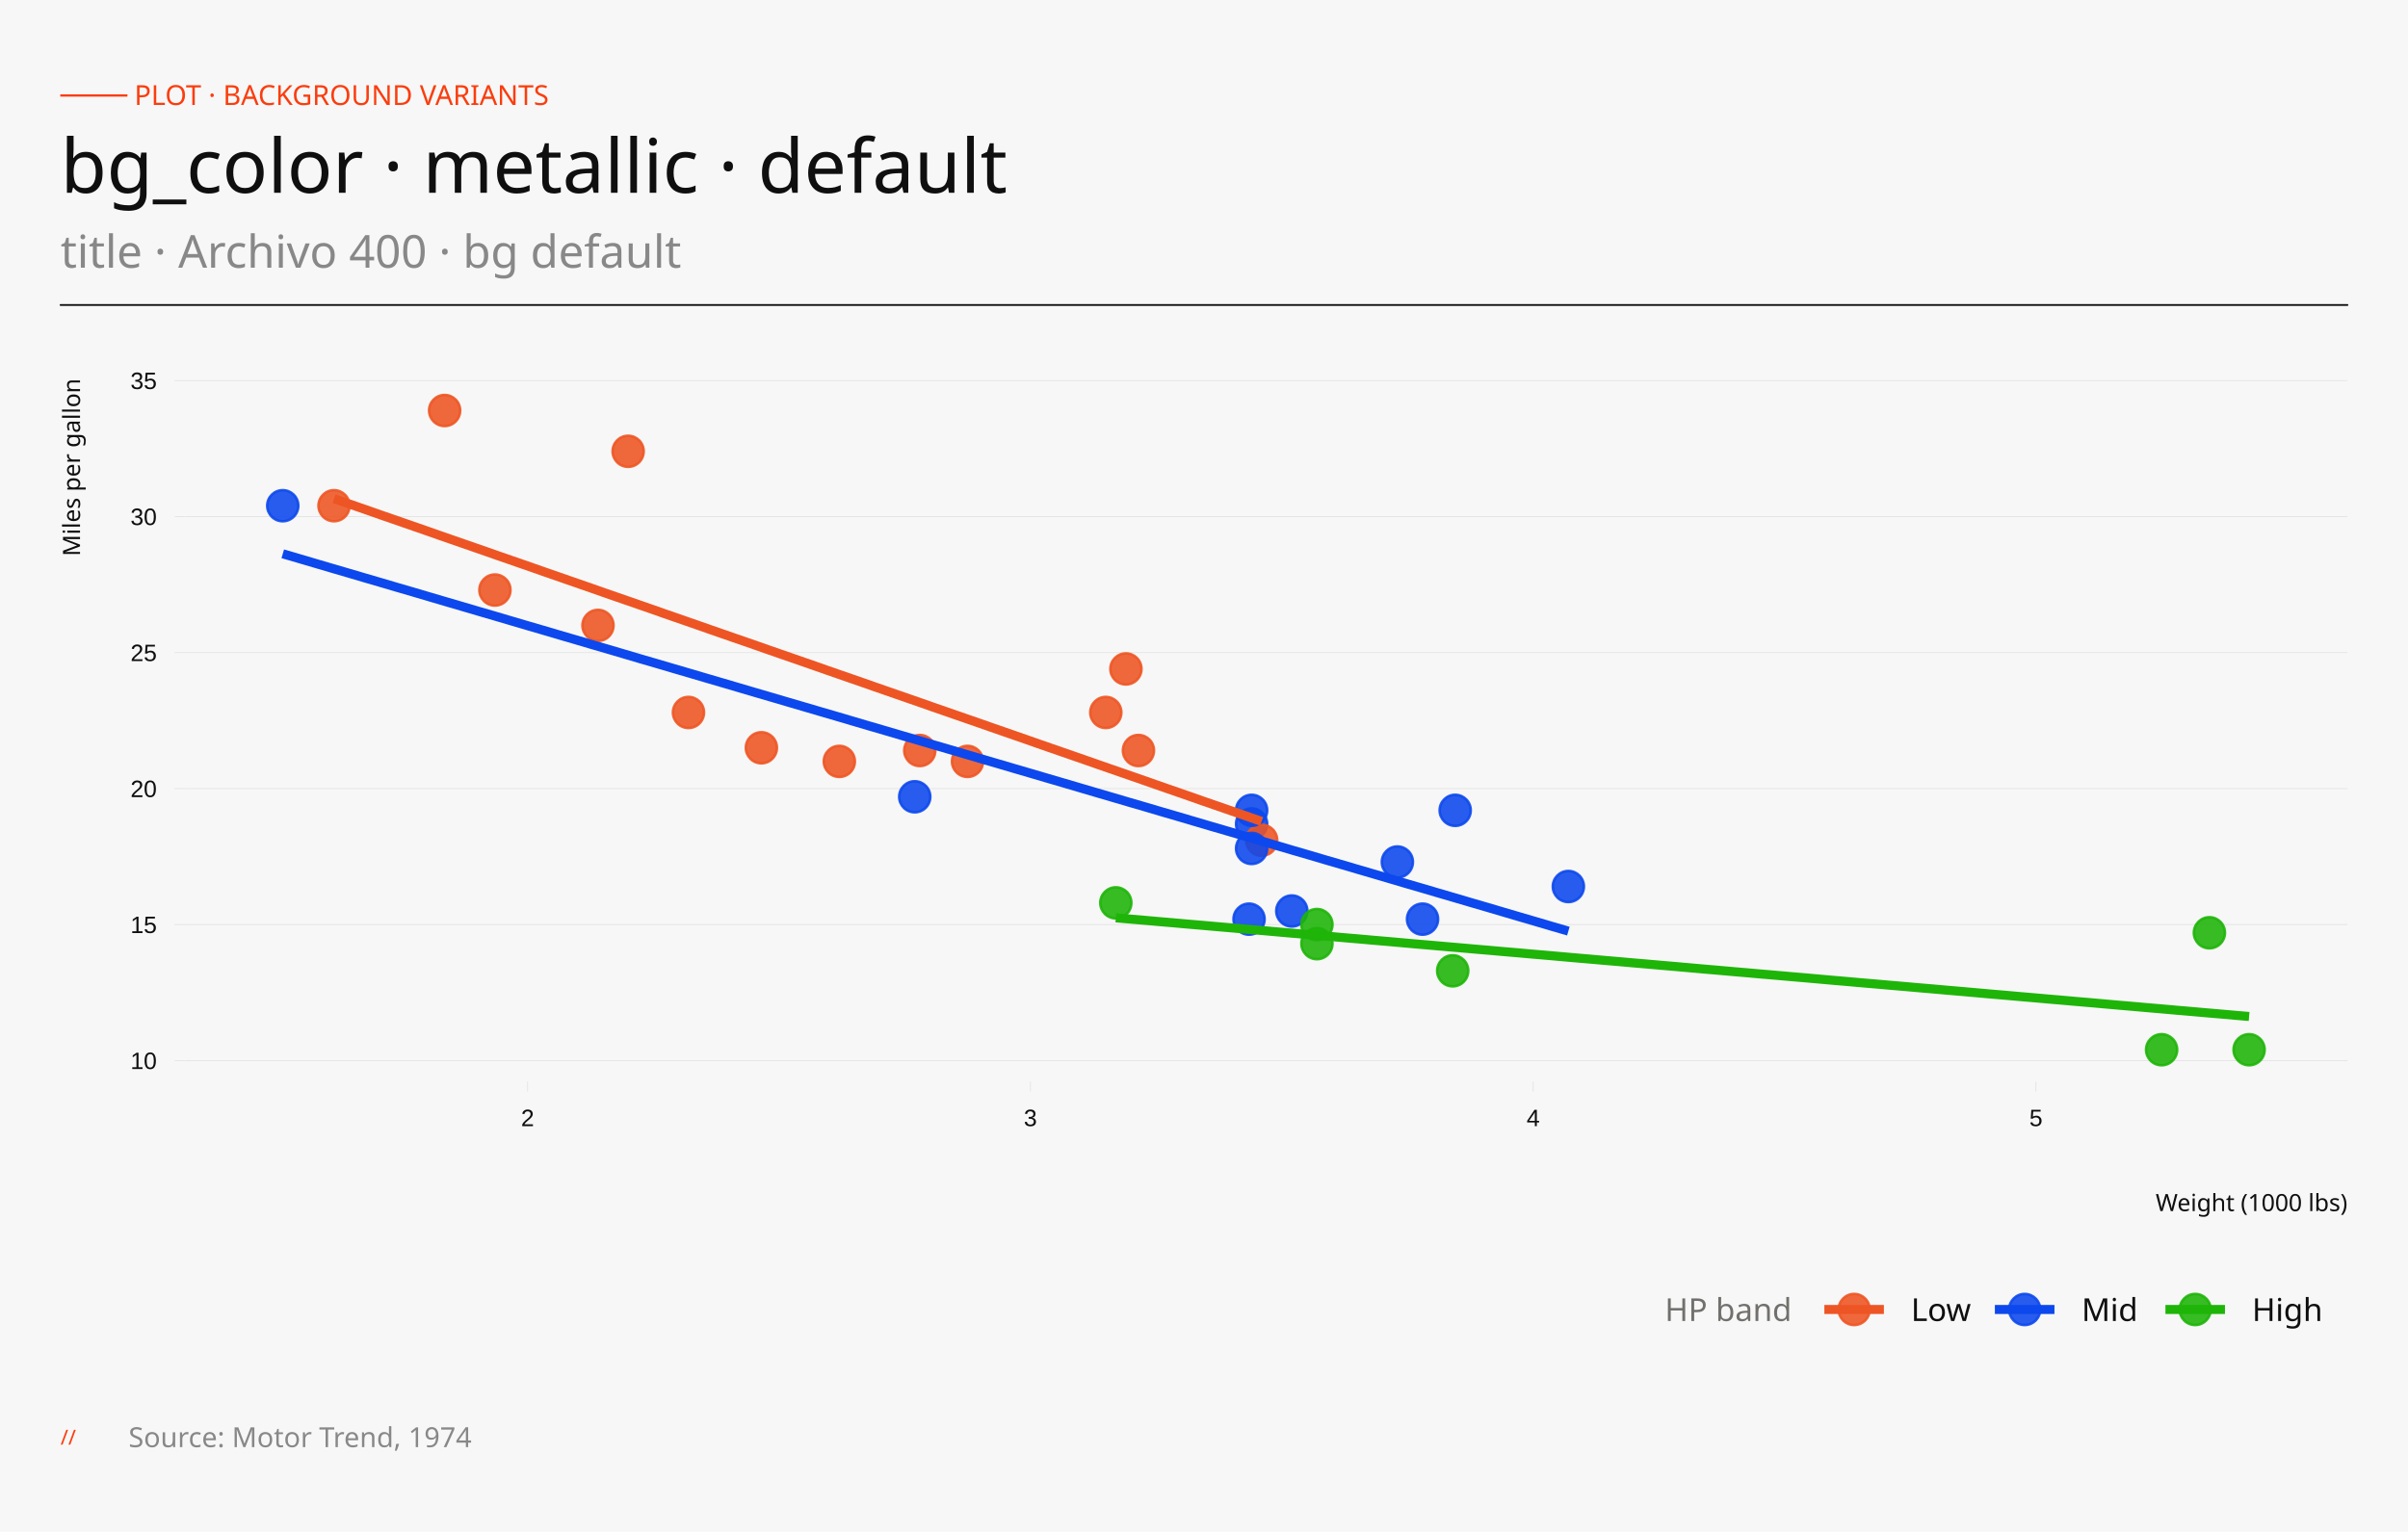
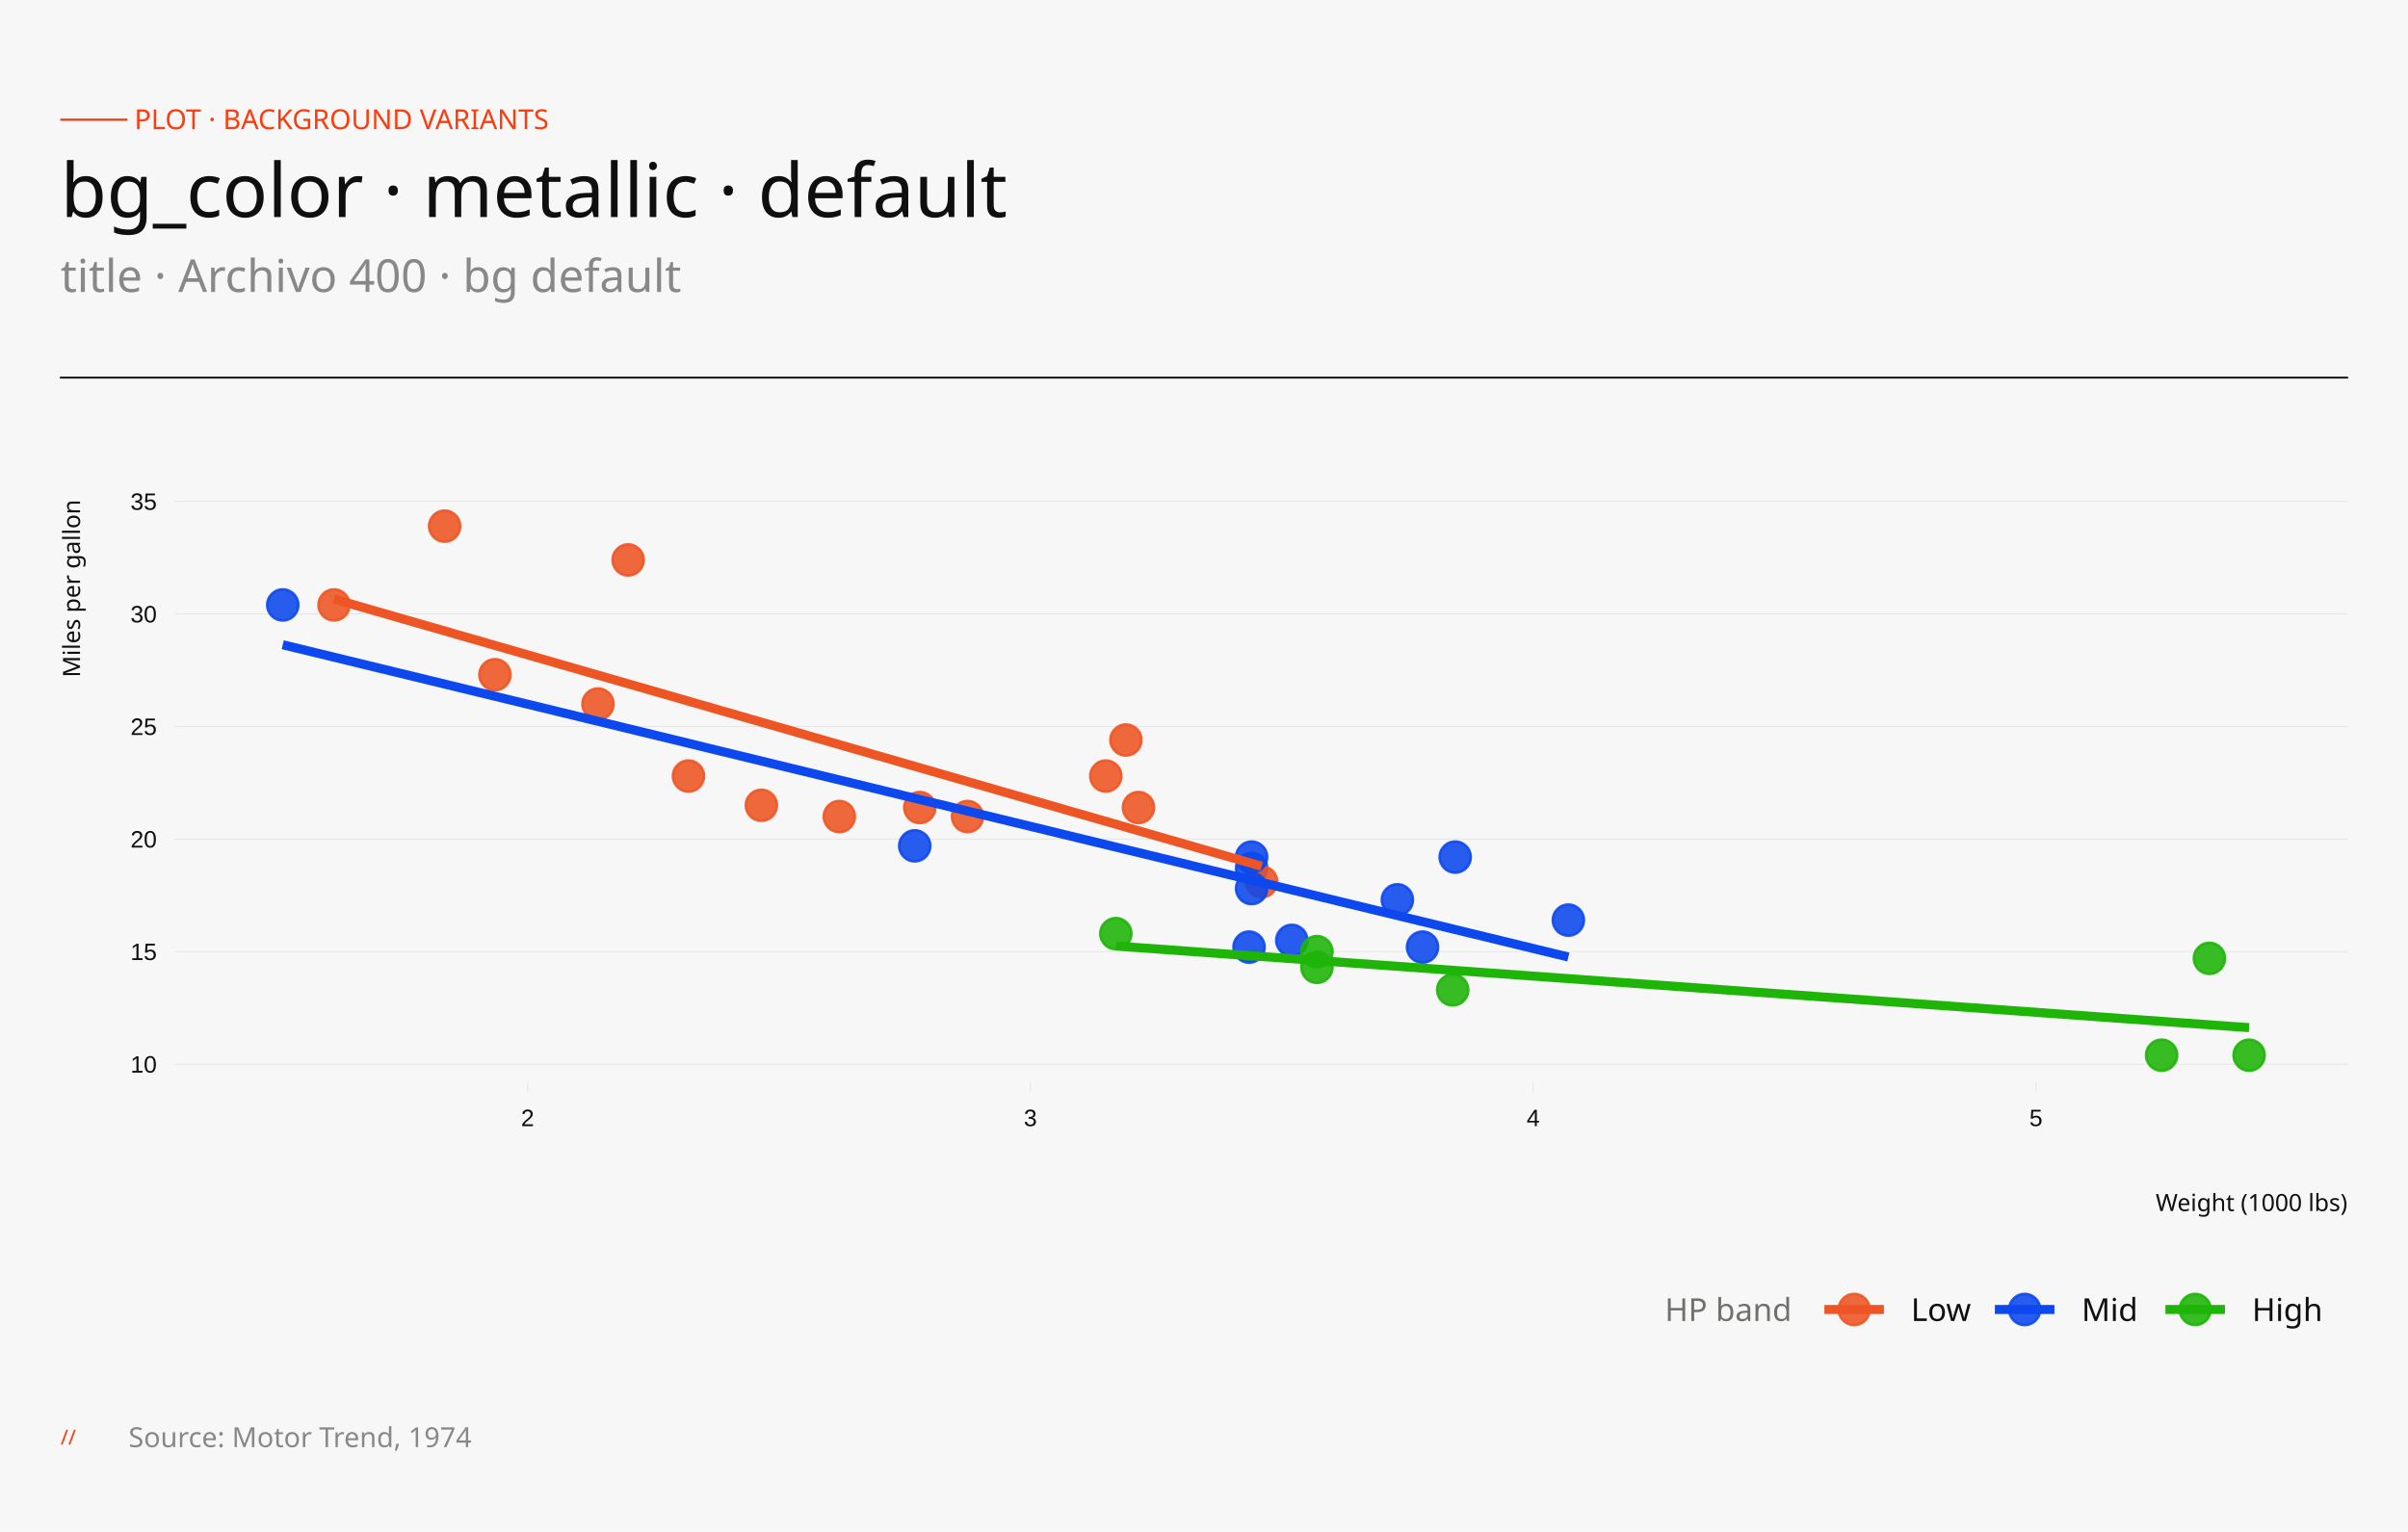
<svg xmlns="http://www.w3.org/2000/svg" width="396.00pt" height="252.00pt" viewBox="0 0 396.00 252.00">
  <g class="svglite">
    <defs>
      <style type="text/css">
    .svglite line, .svglite polyline, .svglite polygon, .svglite path, .svglite rect, .svglite circle {
      fill: none;
      stroke: #000000;
      stroke-linecap: round;
      stroke-linejoin: round;
      stroke-miterlimit: 10.00;
    }
    .svglite text {
      white-space: pre;
    }
    .svglite g.glyphgroup path {
      fill: inherit;
      stroke: none;
    }
  </style>
    </defs>
    <rect width="100%" height="100%" style="stroke: none; fill: none;" />
    <defs>
      <clipPath id="cpMC4wMHwzOTYuMDB8MC4wMHwyNTIuMDA=">
        <rect x="0.00" y="0.00" width="396.00" height="252.00" />
      </clipPath>
    </defs>
    <g clip-path="url(#cpMC4wMHwzOTYuMDB8MC4wMHwyNTIuMDA=)">
      <rect x="0.00" y="0.00" width="396.00" height="252.00" style="stroke-width: 0.63; stroke: none; fill: #F7F7F7;" />
    </g>
    <defs>
-       <clipPath id="cpMzAuMzN8Mzg2LjA0fDYyLjI3fDE3Ny45Mw==">
-         <rect x="30.33" y="62.27" width="355.71" height="115.66" />
+       <clipPath id="cpMzAuMzN8Mzg2LjA0fDgyLjIwfDE3Ny45Mw==">
+         <rect x="30.33" y="82.20" width="355.71" height="95.73" />
      </clipPath>
    </defs>
-     <g clip-path="url(#cpMzAuMzN8Mzg2LjA0fDYyLjI3fDE3Ny45Mw==)">
-       <rect x="30.33" y="62.27" width="355.71" height="115.66" style="stroke-width: 0.63; stroke: none; fill: #F7F7F7;" />
-       <polyline points="30.33,174.47 386.04,174.47 " style="stroke-width: 0.15; stroke: #E4E4E4; stroke-linecap: butt;" />
-       <polyline points="30.33,152.09 386.04,152.09 " style="stroke-width: 0.15; stroke: #E4E4E4; stroke-linecap: butt;" />
-       <polyline points="30.33,129.72 386.04,129.72 " style="stroke-width: 0.15; stroke: #E4E4E4; stroke-linecap: butt;" />
-       <polyline points="30.33,107.35 386.04,107.35 " style="stroke-width: 0.15; stroke: #E4E4E4; stroke-linecap: butt;" />
-       <polyline points="30.33,84.98 386.04,84.98 " style="stroke-width: 0.15; stroke: #E4E4E4; stroke-linecap: butt;" />
-       <polyline points="30.33,62.61 386.04,62.61 " style="stroke-width: 0.15; stroke: #E4E4E4; stroke-linecap: butt;" />
-       <circle cx="138.03" cy="125.25" r="2.56" style="stroke-width: 0.42; stroke: #EE5524; stroke-opacity: 0.88; fill: #EE5524; fill-opacity: 0.88;" />
-       <circle cx="159.11" cy="125.25" r="2.56" style="stroke-width: 0.42; stroke: #EE5524; stroke-opacity: 0.88; fill: #EE5524; fill-opacity: 0.88;" />
-       <circle cx="113.22" cy="117.20" r="2.56" style="stroke-width: 0.42; stroke: #EE5524; stroke-opacity: 0.88; fill: #EE5524; fill-opacity: 0.88;" />
-       <circle cx="187.22" cy="123.46" r="2.56" style="stroke-width: 0.42; stroke: #EE5524; stroke-opacity: 0.88; fill: #EE5524; fill-opacity: 0.88;" />
-       <circle cx="205.83" cy="135.54" r="2.56" style="stroke-width: 0.42; stroke: #0C48ED; stroke-opacity: 0.88; fill: #0C48ED; fill-opacity: 0.88;" />
-       <circle cx="207.48" cy="138.22" r="2.56" style="stroke-width: 0.42; stroke: #EE5524; stroke-opacity: 0.88; fill: #EE5524; fill-opacity: 0.88;" />
-       <circle cx="216.57" cy="155.23" r="2.56" style="stroke-width: 0.42; stroke: #1EB508; stroke-opacity: 0.88; fill: #1EB508; fill-opacity: 0.88;" />
-       <circle cx="185.16" cy="110.04" r="2.56" style="stroke-width: 0.42; stroke: #EE5524; stroke-opacity: 0.88; fill: #EE5524; fill-opacity: 0.88;" />
-       <circle cx="181.85" cy="117.20" r="2.56" style="stroke-width: 0.42; stroke: #EE5524; stroke-opacity: 0.88; fill: #EE5524; fill-opacity: 0.88;" />
-       <circle cx="205.83" cy="133.30" r="2.56" style="stroke-width: 0.42; stroke: #0C48ED; stroke-opacity: 0.88; fill: #0C48ED; fill-opacity: 0.88;" />
-       <circle cx="205.83" cy="139.57" r="2.56" style="stroke-width: 0.42; stroke: #0C48ED; stroke-opacity: 0.88; fill: #0C48ED; fill-opacity: 0.88;" />
-       <circle cx="257.92" cy="145.83" r="2.56" style="stroke-width: 0.42; stroke: #0C48ED; stroke-opacity: 0.88; fill: #0C48ED; fill-opacity: 0.88;" />
-       <circle cx="229.80" cy="141.80" r="2.56" style="stroke-width: 0.42; stroke: #0C48ED; stroke-opacity: 0.88; fill: #0C48ED; fill-opacity: 0.88;" />
-       <circle cx="233.94" cy="151.20" r="2.56" style="stroke-width: 0.42; stroke: #0C48ED; stroke-opacity: 0.88; fill: #0C48ED; fill-opacity: 0.88;" />
-       <circle cx="355.48" cy="172.68" r="2.56" style="stroke-width: 0.42; stroke: #1EB508; stroke-opacity: 0.88; fill: #1EB508; fill-opacity: 0.88;" />
-       <circle cx="369.87" cy="172.68" r="2.56" style="stroke-width: 0.42; stroke: #1EB508; stroke-opacity: 0.88; fill: #1EB508; fill-opacity: 0.88;" />
-       <circle cx="363.34" cy="153.44" r="2.56" style="stroke-width: 0.42; stroke: #1EB508; stroke-opacity: 0.88; fill: #1EB508; fill-opacity: 0.88;" />
-       <circle cx="103.30" cy="74.24" r="2.56" style="stroke-width: 0.42; stroke: #EE5524; stroke-opacity: 0.88; fill: #EE5524; fill-opacity: 0.88;" />
-       <circle cx="54.93" cy="83.19" r="2.56" style="stroke-width: 0.42; stroke: #EE5524; stroke-opacity: 0.88; fill: #EE5524; fill-opacity: 0.88;" />
-       <circle cx="73.12" cy="67.53" r="2.56" style="stroke-width: 0.42; stroke: #EE5524; stroke-opacity: 0.88; fill: #EE5524; fill-opacity: 0.88;" />
-       <circle cx="125.21" cy="123.01" r="2.56" style="stroke-width: 0.42; stroke: #EE5524; stroke-opacity: 0.88; fill: #EE5524; fill-opacity: 0.88;" />
-       <circle cx="212.44" cy="149.86" r="2.56" style="stroke-width: 0.42; stroke: #0C48ED; stroke-opacity: 0.88; fill: #0C48ED; fill-opacity: 0.88;" />
-       <circle cx="205.41" cy="151.20" r="2.56" style="stroke-width: 0.42; stroke: #0C48ED; stroke-opacity: 0.88; fill: #0C48ED; fill-opacity: 0.88;" />
-       <circle cx="238.90" cy="159.70" r="2.56" style="stroke-width: 0.42; stroke: #1EB508; stroke-opacity: 0.88; fill: #1EB508; fill-opacity: 0.88;" />
-       <circle cx="239.31" cy="133.30" r="2.56" style="stroke-width: 0.42; stroke: #0C48ED; stroke-opacity: 0.88; fill: #0C48ED; fill-opacity: 0.88;" />
-       <circle cx="81.39" cy="97.06" r="2.56" style="stroke-width: 0.42; stroke: #EE5524; stroke-opacity: 0.88; fill: #EE5524; fill-opacity: 0.88;" />
-       <circle cx="98.34" cy="102.88" r="2.56" style="stroke-width: 0.42; stroke: #EE5524; stroke-opacity: 0.88; fill: #EE5524; fill-opacity: 0.88;" />
-       <circle cx="46.50" cy="83.19" r="2.56" style="stroke-width: 0.42; stroke: #0C48ED; stroke-opacity: 0.88; fill: #0C48ED; fill-opacity: 0.88;" />
-       <circle cx="183.50" cy="148.52" r="2.56" style="stroke-width: 0.42; stroke: #1EB508; stroke-opacity: 0.88; fill: #1EB508; fill-opacity: 0.88;" />
-       <circle cx="150.43" cy="131.07" r="2.56" style="stroke-width: 0.42; stroke: #0C48ED; stroke-opacity: 0.88; fill: #0C48ED; fill-opacity: 0.88;" />
-       <circle cx="216.57" cy="152.09" r="2.56" style="stroke-width: 0.42; stroke: #1EB508; stroke-opacity: 0.88; fill: #1EB508; fill-opacity: 0.88;" />
-       <circle cx="151.26" cy="123.46" r="2.56" style="stroke-width: 0.42; stroke: #EE5524; stroke-opacity: 0.88; fill: #EE5524; fill-opacity: 0.88;" />
-       <polyline points="54.93,82.03 56.86,82.70 58.79,83.37 60.72,84.04 62.65,84.72 64.59,85.39 66.52,86.06 68.45,86.73 70.38,87.40 72.31,88.08 74.24,88.75 76.17,89.42 78.10,90.09 80.03,90.76 81.96,91.44 83.90,92.11 85.83,92.78 87.76,93.45 89.69,94.13 91.62,94.80 93.55,95.47 95.48,96.14 97.41,96.81 99.34,97.49 101.27,98.16 103.21,98.83 105.14,99.50 107.07,100.17 109.00,100.85 110.93,101.52 112.86,102.19 114.79,102.86 116.72,103.54 118.65,104.21 120.58,104.88 122.52,105.55 124.45,106.22 126.38,106.90 128.31,107.57 130.24,108.24 132.17,108.91 134.10,109.58 136.03,110.26 137.96,110.93 139.89,111.60 141.83,112.27 143.76,112.95 145.69,113.62 147.62,114.29 149.55,114.96 151.48,115.63 153.41,116.31 155.34,116.98 157.27,117.65 159.20,118.32 161.14,118.99 163.07,119.67 165.00,120.34 166.93,121.01 168.86,121.68 170.79,122.36 172.72,123.03 174.65,123.70 176.58,124.37 178.51,125.04 180.45,125.72 182.38,126.39 184.31,127.06 186.24,127.73 188.17,128.40 190.10,129.08 192.03,129.75 193.96,130.42 195.89,131.09 197.82,131.77 199.76,132.44 201.69,133.11 203.62,133.78 205.55,134.45 207.48,135.13 " style="stroke-width: 1.49; stroke: #EE5524; stroke-linecap: butt;" />
-       <polyline points="46.50,91.10 49.17,91.88 51.85,92.67 54.53,93.46 57.20,94.24 59.88,95.03 62.55,95.81 65.23,96.60 67.91,97.38 70.58,98.17 73.26,98.96 75.93,99.74 78.61,100.53 81.29,101.31 83.96,102.10 86.64,102.89 89.32,103.67 91.99,104.46 94.67,105.24 97.34,106.03 100.02,106.81 102.70,107.60 105.37,108.39 108.05,109.17 110.73,109.96 113.40,110.74 116.08,111.53 118.75,112.31 121.43,113.10 124.11,113.89 126.78,114.67 129.46,115.46 132.13,116.24 134.81,117.03 137.49,117.81 140.16,118.60 142.84,119.39 145.52,120.17 148.19,120.96 150.87,121.74 153.54,122.53 156.22,123.31 158.90,124.10 161.57,124.89 164.25,125.67 166.93,126.46 169.60,127.24 172.28,128.03 174.95,128.81 177.63,129.60 180.31,130.39 182.98,131.17 185.66,131.96 188.34,132.74 191.01,133.53 193.69,134.31 196.36,135.10 199.04,135.89 201.72,136.67 204.39,137.46 207.07,138.24 209.74,139.03 212.42,139.82 215.10,140.60 217.77,141.39 220.45,142.17 223.13,142.96 225.80,143.74 228.48,144.53 231.15,145.32 233.83,146.10 236.51,146.89 239.18,147.67 241.86,148.46 244.54,149.24 247.21,150.03 249.89,150.82 252.56,151.60 255.24,152.39 257.92,153.17 " style="stroke-width: 1.49; stroke: #0C48ED; stroke-linecap: butt;" />
-       <polyline points="183.50,150.98 185.86,151.19 188.22,151.39 190.58,151.60 192.94,151.80 195.30,152.01 197.66,152.21 200.02,152.42 202.37,152.62 204.73,152.83 207.09,153.03 209.45,153.24 211.81,153.45 214.17,153.65 216.53,153.86 218.89,154.06 221.25,154.27 223.61,154.47 225.97,154.68 228.32,154.88 230.68,155.09 233.04,155.30 235.40,155.50 237.76,155.71 240.12,155.91 242.48,156.12 244.84,156.32 247.20,156.53 249.56,156.73 251.91,156.94 254.27,157.14 256.63,157.35 258.99,157.56 261.35,157.76 263.71,157.97 266.07,158.17 268.43,158.38 270.79,158.58 273.15,158.79 275.51,158.99 277.86,159.20 280.22,159.41 282.58,159.61 284.94,159.82 287.30,160.02 289.66,160.23 292.02,160.43 294.38,160.64 296.74,160.84 299.10,161.05 301.46,161.26 303.81,161.46 306.17,161.67 308.53,161.87 310.89,162.08 313.25,162.28 315.61,162.49 317.97,162.69 320.33,162.90 322.69,163.10 325.05,163.31 327.41,163.52 329.76,163.72 332.12,163.93 334.48,164.13 336.84,164.34 339.20,164.54 341.56,164.75 343.92,164.95 346.28,165.16 348.64,165.37 351.00,165.57 353.36,165.78 355.71,165.98 358.07,166.19 360.43,166.39 362.79,166.60 365.15,166.80 367.51,167.01 369.87,167.21 " style="stroke-width: 1.49; stroke: #1EB508; stroke-linecap: butt;" />
+     <g clip-path="url(#cpMzAuMzN8Mzg2LjA0fDgyLjIwfDE3Ny45Mw==)">
+       <rect x="30.33" y="82.20" width="355.71" height="95.73" style="stroke-width: 0.63; stroke: none; fill: #F7F7F7;" />
+       <polyline points="30.33,175.06 386.04,175.06 " style="stroke-width: 0.15; stroke: #E4E4E4; stroke-linecap: butt;" />
+       <polyline points="30.33,156.54 386.04,156.54 " style="stroke-width: 0.15; stroke: #E4E4E4; stroke-linecap: butt;" />
+       <polyline points="30.33,138.02 386.04,138.02 " style="stroke-width: 0.15; stroke: #E4E4E4; stroke-linecap: butt;" />
+       <polyline points="30.33,119.51 386.04,119.51 " style="stroke-width: 0.15; stroke: #E4E4E4; stroke-linecap: butt;" />
+       <polyline points="30.33,100.99 386.04,100.99 " style="stroke-width: 0.15; stroke: #E4E4E4; stroke-linecap: butt;" />
+       <polyline points="30.33,82.48 386.04,82.48 " style="stroke-width: 0.15; stroke: #E4E4E4; stroke-linecap: butt;" />
+       <circle cx="138.03" cy="134.32" r="2.56" style="stroke-width: 0.42; stroke: #EE5524; stroke-opacity: 0.88; fill: #EE5524; fill-opacity: 0.88;" />
+       <circle cx="159.11" cy="134.32" r="2.56" style="stroke-width: 0.42; stroke: #EE5524; stroke-opacity: 0.88; fill: #EE5524; fill-opacity: 0.88;" />
+       <circle cx="113.22" cy="127.66" r="2.56" style="stroke-width: 0.42; stroke: #EE5524; stroke-opacity: 0.88; fill: #EE5524; fill-opacity: 0.88;" />
+       <circle cx="187.22" cy="132.84" r="2.56" style="stroke-width: 0.42; stroke: #EE5524; stroke-opacity: 0.88; fill: #EE5524; fill-opacity: 0.88;" />
+       <circle cx="205.83" cy="142.84" r="2.56" style="stroke-width: 0.42; stroke: #0C48ED; stroke-opacity: 0.88; fill: #0C48ED; fill-opacity: 0.88;" />
+       <circle cx="207.48" cy="145.06" r="2.56" style="stroke-width: 0.42; stroke: #EE5524; stroke-opacity: 0.88; fill: #EE5524; fill-opacity: 0.88;" />
+       <circle cx="216.57" cy="159.13" r="2.56" style="stroke-width: 0.42; stroke: #1EB508; stroke-opacity: 0.88; fill: #1EB508; fill-opacity: 0.88;" />
+       <circle cx="185.16" cy="121.73" r="2.56" style="stroke-width: 0.42; stroke: #EE5524; stroke-opacity: 0.88; fill: #EE5524; fill-opacity: 0.88;" />
+       <circle cx="181.85" cy="127.66" r="2.56" style="stroke-width: 0.42; stroke: #EE5524; stroke-opacity: 0.88; fill: #EE5524; fill-opacity: 0.88;" />
+       <circle cx="205.83" cy="140.99" r="2.56" style="stroke-width: 0.42; stroke: #0C48ED; stroke-opacity: 0.88; fill: #0C48ED; fill-opacity: 0.88;" />
+       <circle cx="205.83" cy="146.17" r="2.56" style="stroke-width: 0.42; stroke: #0C48ED; stroke-opacity: 0.88; fill: #0C48ED; fill-opacity: 0.88;" />
+       <circle cx="257.92" cy="151.36" r="2.56" style="stroke-width: 0.42; stroke: #0C48ED; stroke-opacity: 0.88; fill: #0C48ED; fill-opacity: 0.88;" />
+       <circle cx="229.80" cy="148.02" r="2.56" style="stroke-width: 0.42; stroke: #0C48ED; stroke-opacity: 0.88; fill: #0C48ED; fill-opacity: 0.88;" />
+       <circle cx="233.94" cy="155.80" r="2.56" style="stroke-width: 0.42; stroke: #0C48ED; stroke-opacity: 0.88; fill: #0C48ED; fill-opacity: 0.88;" />
+       <circle cx="355.48" cy="173.58" r="2.56" style="stroke-width: 0.42; stroke: #1EB508; stroke-opacity: 0.88; fill: #1EB508; fill-opacity: 0.88;" />
+       <circle cx="369.87" cy="173.58" r="2.56" style="stroke-width: 0.42; stroke: #1EB508; stroke-opacity: 0.88; fill: #1EB508; fill-opacity: 0.88;" />
+       <circle cx="363.34" cy="157.65" r="2.56" style="stroke-width: 0.42; stroke: #1EB508; stroke-opacity: 0.88; fill: #1EB508; fill-opacity: 0.88;" />
+       <circle cx="103.30" cy="92.11" r="2.56" style="stroke-width: 0.42; stroke: #EE5524; stroke-opacity: 0.88; fill: #EE5524; fill-opacity: 0.88;" />
+       <circle cx="54.93" cy="99.51" r="2.56" style="stroke-width: 0.42; stroke: #EE5524; stroke-opacity: 0.88; fill: #EE5524; fill-opacity: 0.88;" />
+       <circle cx="73.12" cy="86.55" r="2.56" style="stroke-width: 0.42; stroke: #EE5524; stroke-opacity: 0.88; fill: #EE5524; fill-opacity: 0.88;" />
+       <circle cx="125.21" cy="132.47" r="2.56" style="stroke-width: 0.42; stroke: #EE5524; stroke-opacity: 0.88; fill: #EE5524; fill-opacity: 0.88;" />
+       <circle cx="212.44" cy="154.69" r="2.56" style="stroke-width: 0.42; stroke: #0C48ED; stroke-opacity: 0.88; fill: #0C48ED; fill-opacity: 0.88;" />
+       <circle cx="205.41" cy="155.80" r="2.56" style="stroke-width: 0.42; stroke: #0C48ED; stroke-opacity: 0.88; fill: #0C48ED; fill-opacity: 0.88;" />
+       <circle cx="238.90" cy="162.84" r="2.56" style="stroke-width: 0.42; stroke: #1EB508; stroke-opacity: 0.88; fill: #1EB508; fill-opacity: 0.88;" />
+       <circle cx="239.31" cy="140.99" r="2.56" style="stroke-width: 0.42; stroke: #0C48ED; stroke-opacity: 0.88; fill: #0C48ED; fill-opacity: 0.88;" />
+       <circle cx="81.39" cy="110.99" r="2.56" style="stroke-width: 0.42; stroke: #EE5524; stroke-opacity: 0.88; fill: #EE5524; fill-opacity: 0.88;" />
+       <circle cx="98.34" cy="115.81" r="2.56" style="stroke-width: 0.42; stroke: #EE5524; stroke-opacity: 0.88; fill: #EE5524; fill-opacity: 0.88;" />
+       <circle cx="46.50" cy="99.51" r="2.56" style="stroke-width: 0.42; stroke: #0C48ED; stroke-opacity: 0.88; fill: #0C48ED; fill-opacity: 0.88;" />
+       <circle cx="183.50" cy="153.58" r="2.56" style="stroke-width: 0.42; stroke: #1EB508; stroke-opacity: 0.88; fill: #1EB508; fill-opacity: 0.88;" />
+       <circle cx="150.43" cy="139.14" r="2.56" style="stroke-width: 0.42; stroke: #0C48ED; stroke-opacity: 0.88; fill: #0C48ED; fill-opacity: 0.88;" />
+       <circle cx="216.57" cy="156.54" r="2.56" style="stroke-width: 0.42; stroke: #1EB508; stroke-opacity: 0.88; fill: #1EB508; fill-opacity: 0.88;" />
+       <circle cx="151.26" cy="132.84" r="2.56" style="stroke-width: 0.42; stroke: #EE5524; stroke-opacity: 0.88; fill: #EE5524; fill-opacity: 0.88;" />
+       <polyline points="54.93,98.55 56.86,99.10 58.79,99.66 60.72,100.22 62.65,100.77 64.59,101.33 66.52,101.89 68.45,102.44 70.38,103.00 72.31,103.55 74.24,104.11 76.17,104.67 78.10,105.22 80.03,105.78 81.96,106.34 83.90,106.89 85.83,107.45 87.76,108.01 89.69,108.56 91.62,109.12 93.55,109.67 95.48,110.23 97.41,110.79 99.34,111.34 101.27,111.90 103.21,112.46 105.14,113.01 107.07,113.57 109.00,114.12 110.93,114.68 112.86,115.24 114.79,115.79 116.72,116.35 118.65,116.91 120.58,117.46 122.52,118.02 124.45,118.58 126.38,119.13 128.31,119.69 130.24,120.24 132.17,120.80 134.10,121.36 136.03,121.91 137.96,122.47 139.89,123.03 141.83,123.58 143.76,124.14 145.69,124.69 147.62,125.25 149.55,125.81 151.48,126.36 153.41,126.92 155.34,127.48 157.27,128.03 159.20,128.59 161.14,129.14 163.07,129.70 165.00,130.26 166.93,130.81 168.86,131.37 170.79,131.93 172.72,132.48 174.65,133.04 176.58,133.60 178.51,134.15 180.45,134.71 182.38,135.26 184.31,135.82 186.24,136.38 188.17,136.93 190.10,137.49 192.03,138.05 193.96,138.60 195.89,139.16 197.82,139.71 199.76,140.27 201.69,140.83 203.62,141.38 205.55,141.94 207.48,142.50 " style="stroke-width: 1.49; stroke: #EE5524; stroke-linecap: butt;" />
+       <polyline points="46.50,106.06 49.17,106.71 51.85,107.36 54.53,108.01 57.20,108.66 59.88,109.31 62.55,109.96 65.23,110.61 67.91,111.26 70.58,111.91 73.26,112.56 75.93,113.21 78.61,113.86 81.29,114.51 83.96,115.16 86.64,115.81 89.32,116.46 91.99,117.11 94.67,117.76 97.34,118.41 100.02,119.06 102.70,119.71 105.37,120.36 108.05,121.01 110.73,121.66 113.40,122.31 116.08,122.97 118.75,123.62 121.43,124.27 124.11,124.92 126.78,125.57 129.46,126.22 132.13,126.87 134.81,127.52 137.49,128.17 140.16,128.82 142.84,129.47 145.52,130.12 148.19,130.77 150.87,131.42 153.54,132.07 156.22,132.72 158.90,133.37 161.57,134.02 164.25,134.67 166.93,135.32 169.60,135.97 172.28,136.62 174.95,137.27 177.63,137.92 180.31,138.57 182.98,139.22 185.66,139.87 188.34,140.52 191.01,141.17 193.69,141.82 196.36,142.48 199.04,143.13 201.72,143.78 204.39,144.43 207.07,145.08 209.74,145.73 212.42,146.38 215.10,147.03 217.77,147.68 220.45,148.33 223.13,148.98 225.80,149.63 228.48,150.28 231.15,150.93 233.83,151.58 236.51,152.23 239.18,152.88 241.86,153.53 244.54,154.18 247.21,154.83 249.89,155.48 252.56,156.13 255.24,156.78 257.92,157.43 " style="stroke-width: 1.49; stroke: #0C48ED; stroke-linecap: butt;" />
+       <polyline points="183.50,155.62 185.86,155.79 188.22,155.96 190.58,156.13 192.94,156.30 195.30,156.47 197.66,156.64 200.02,156.81 202.37,156.98 204.73,157.15 207.09,157.32 209.45,157.49 211.81,157.66 214.17,157.83 216.53,158.00 218.89,158.17 221.25,158.34 223.61,158.51 225.97,158.68 228.32,158.85 230.68,159.02 233.04,159.19 235.40,159.36 237.76,159.53 240.12,159.70 242.48,159.87 244.84,160.04 247.20,160.21 249.56,160.38 251.91,160.55 254.27,160.72 256.63,160.89 258.99,161.06 261.35,161.23 263.71,161.40 266.07,161.57 268.43,161.74 270.79,161.91 273.15,162.08 275.51,162.25 277.86,162.42 280.22,162.59 282.58,162.76 284.94,162.93 287.30,163.10 289.66,163.27 292.02,163.44 294.38,163.61 296.74,163.78 299.10,163.95 301.46,164.12 303.81,164.29 306.17,164.46 308.53,164.63 310.89,164.80 313.25,164.97 315.61,165.14 317.97,165.31 320.33,165.48 322.69,165.65 325.05,165.82 327.41,165.99 329.76,166.16 332.12,166.33 334.48,166.50 336.84,166.67 339.20,166.84 341.56,167.01 343.92,167.18 346.28,167.35 348.64,167.52 351.00,167.69 353.36,167.86 355.71,168.03 358.07,168.20 360.43,168.37 362.79,168.54 365.15,168.71 367.51,168.88 369.87,169.05 " style="stroke-width: 1.49; stroke: #1EB508; stroke-linecap: butt;" />
    </g>
    <g clip-path="url(#cpMC4wMHwzOTYuMDB8MC4wMHwyNTIuMDA=)">
-       <text x="25.79" y="175.86" text-anchor="end" style="font-size: 3.90px;fill: #0F0F0F; font-family: &quot;Arial&quot;;" textLength="4.31px" lengthAdjust="spacingAndGlyphs">10</text>
-       <text x="25.79" y="153.49" text-anchor="end" style="font-size: 3.90px;fill: #0F0F0F; font-family: &quot;Arial&quot;;" textLength="4.31px" lengthAdjust="spacingAndGlyphs">15</text>
-       <text x="25.79" y="131.12" text-anchor="end" style="font-size: 3.90px;fill: #0F0F0F; font-family: &quot;Arial&quot;;" textLength="4.31px" lengthAdjust="spacingAndGlyphs">20</text>
-       <text x="25.79" y="108.75" text-anchor="end" style="font-size: 3.90px;fill: #0F0F0F; font-family: &quot;Arial&quot;;" textLength="4.31px" lengthAdjust="spacingAndGlyphs">25</text>
-       <text x="25.79" y="86.37" text-anchor="end" style="font-size: 3.90px;fill: #0F0F0F; font-family: &quot;Arial&quot;;" textLength="4.31px" lengthAdjust="spacingAndGlyphs">30</text>
-       <text x="25.79" y="64.00" text-anchor="end" style="font-size: 3.90px;fill: #0F0F0F; font-family: &quot;Arial&quot;;" textLength="4.31px" lengthAdjust="spacingAndGlyphs">35</text>
-       <polyline points="28.71,174.47 30.33,174.47 " style="stroke-width: 0.15; stroke: #E4E4E4; stroke-linecap: butt;" />
-       <polyline points="28.71,152.09 30.33,152.09 " style="stroke-width: 0.15; stroke: #E4E4E4; stroke-linecap: butt;" />
-       <polyline points="28.71,129.72 30.33,129.72 " style="stroke-width: 0.15; stroke: #E4E4E4; stroke-linecap: butt;" />
-       <polyline points="28.71,107.35 30.33,107.35 " style="stroke-width: 0.15; stroke: #E4E4E4; stroke-linecap: butt;" />
-       <polyline points="28.71,84.98 30.33,84.98 " style="stroke-width: 0.15; stroke: #E4E4E4; stroke-linecap: butt;" />
-       <polyline points="28.71,62.61 30.33,62.61 " style="stroke-width: 0.15; stroke: #E4E4E4; stroke-linecap: butt;" />
+       <text x="25.79" y="176.45" text-anchor="end" style="font-size: 3.90px;fill: #0F0F0F; font-family: &quot;Arial&quot;;" textLength="4.31px" lengthAdjust="spacingAndGlyphs">10</text>
+       <text x="25.79" y="157.93" text-anchor="end" style="font-size: 3.90px;fill: #0F0F0F; font-family: &quot;Arial&quot;;" textLength="4.31px" lengthAdjust="spacingAndGlyphs">15</text>
+       <text x="25.79" y="139.42" text-anchor="end" style="font-size: 3.90px;fill: #0F0F0F; font-family: &quot;Arial&quot;;" textLength="4.31px" lengthAdjust="spacingAndGlyphs">20</text>
+       <text x="25.79" y="120.90" text-anchor="end" style="font-size: 3.90px;fill: #0F0F0F; font-family: &quot;Arial&quot;;" textLength="4.31px" lengthAdjust="spacingAndGlyphs">25</text>
+       <text x="25.79" y="102.39" text-anchor="end" style="font-size: 3.90px;fill: #0F0F0F; font-family: &quot;Arial&quot;;" textLength="4.31px" lengthAdjust="spacingAndGlyphs">30</text>
+       <text x="25.79" y="83.87" text-anchor="end" style="font-size: 3.90px;fill: #0F0F0F; font-family: &quot;Arial&quot;;" textLength="4.31px" lengthAdjust="spacingAndGlyphs">35</text>
+       <polyline points="28.71,175.06 30.33,175.06 " style="stroke-width: 0.15; stroke: #E4E4E4; stroke-linecap: butt;" />
+       <polyline points="28.71,156.54 30.33,156.54 " style="stroke-width: 0.15; stroke: #E4E4E4; stroke-linecap: butt;" />
+       <polyline points="28.71,138.02 30.33,138.02 " style="stroke-width: 0.15; stroke: #E4E4E4; stroke-linecap: butt;" />
+       <polyline points="28.71,119.51 30.33,119.51 " style="stroke-width: 0.15; stroke: #E4E4E4; stroke-linecap: butt;" />
+       <polyline points="28.71,100.99 30.33,100.99 " style="stroke-width: 0.15; stroke: #E4E4E4; stroke-linecap: butt;" />
+       <polyline points="28.71,82.48 30.33,82.48 " style="stroke-width: 0.15; stroke: #E4E4E4; stroke-linecap: butt;" />
      <polyline points="86.76,179.55 86.76,177.93 " style="stroke-width: 0.15; stroke: #E4E4E4; stroke-linecap: butt;" />
      <polyline points="169.45,179.55 169.45,177.93 " style="stroke-width: 0.15; stroke: #E4E4E4; stroke-linecap: butt;" />
      <polyline points="252.13,179.55 252.13,177.93 " style="stroke-width: 0.15; stroke: #E4E4E4; stroke-linecap: butt;" />
      <polyline points="334.81,179.55 334.81,177.93 " style="stroke-width: 0.15; stroke: #E4E4E4; stroke-linecap: butt;" />
      <text x="86.76" y="185.25" text-anchor="middle" style="font-size: 3.90px;fill: #0F0F0F; font-family: &quot;Arial&quot;;" textLength="2.16px" lengthAdjust="spacingAndGlyphs">2</text>
      <text x="169.45" y="185.25" text-anchor="middle" style="font-size: 3.90px;fill: #0F0F0F; font-family: &quot;Arial&quot;;" textLength="2.16px" lengthAdjust="spacingAndGlyphs">3</text>
      <text x="252.13" y="185.25" text-anchor="middle" style="font-size: 3.90px;fill: #0F0F0F; font-family: &quot;Arial&quot;;" textLength="2.16px" lengthAdjust="spacingAndGlyphs">4</text>
      <text x="334.81" y="185.25" text-anchor="middle" style="font-size: 3.90px;fill: #0F0F0F; font-family: &quot;Arial&quot;;" textLength="2.16px" lengthAdjust="spacingAndGlyphs">5</text>
-       <text x="386.04" y="199.23" text-anchor="end" style="font-size: 3.90px; font-weight: 100;fill: #0F0F0F; font-family: &quot;JetBrains Mono&quot;;" textLength="39.58px" lengthAdjust="spacingAndGlyphs">Weight (1000 lbs)</text>
-       <text transform="translate(13.16,62.27) rotate(-90)" text-anchor="end" style="font-size: 3.90px; font-weight: 100;fill: #0F0F0F; font-family: &quot;JetBrains Mono&quot;;" textLength="37.25px" lengthAdjust="spacingAndGlyphs">Miles per gallon</text>
+       <text x="386.04" y="199.22" text-anchor="end" style="font-size: 3.90px; font-weight: 100;fill: #0F0F0F; font-family: &quot;JetBrains Mono&quot;;" textLength="39.58px" lengthAdjust="spacingAndGlyphs">Weight (1000 lbs)</text>
+       <text transform="translate(13.16,82.20) rotate(-90)" text-anchor="end" style="font-size: 3.90px; font-weight: 100;fill: #0F0F0F; font-family: &quot;JetBrains Mono&quot;;" textLength="37.25px" lengthAdjust="spacingAndGlyphs">Miles per gallon</text>
      <rect x="270.56" y="206.05" width="115.48" height="18.72" style="stroke-width: 0.75; stroke: none;" />
      <rect x="270.56" y="206.05" width="115.48" height="18.72" style="stroke-width: 0.63; stroke: none; fill: #F7F7F7;" />
-       <text x="273.79" y="217.31" style="font-size: 5.20px;fill: #71706C; font-family: &quot;JetBrains Mono&quot;;" textLength="21.77px" lengthAdjust="spacingAndGlyphs">HP band</text>
+       <text x="273.79" y="217.30" style="font-size: 5.20px;fill: #71706C; font-family: &quot;JetBrains Mono&quot;;" textLength="21.77px" lengthAdjust="spacingAndGlyphs">HP band</text>
      <rect x="298.80" y="209.29" width="12.24" height="12.24" style="stroke-width: 0.63; stroke: none; fill: #F7F7F7;" />
      <circle cx="304.92" cy="215.41" r="2.56" style="stroke-width: 0.42; stroke: #EE5524; stroke-opacity: 0.88; fill: #EE5524; fill-opacity: 0.88;" />
      <line x1="300.02" y1="215.41" x2="309.81" y2="215.41" style="stroke-width: 1.49; stroke: #EE5524; stroke-linecap: butt;" />
      <rect x="326.84" y="209.29" width="12.24" height="12.24" style="stroke-width: 0.63; stroke: none; fill: #F7F7F7;" />
      <circle cx="332.96" cy="215.41" r="2.56" style="stroke-width: 0.42; stroke: #0C48ED; stroke-opacity: 0.88; fill: #0C48ED; fill-opacity: 0.88;" />
      <line x1="328.06" y1="215.41" x2="337.86" y2="215.41" style="stroke-width: 1.49; stroke: #0C48ED; stroke-linecap: butt;" />
      <rect x="354.88" y="209.29" width="12.24" height="12.24" style="stroke-width: 0.63; stroke: none; fill: #F7F7F7;" />
      <circle cx="361.00" cy="215.41" r="2.56" style="stroke-width: 0.42; stroke: #1EB508; stroke-opacity: 0.88; fill: #1EB508; fill-opacity: 0.88;" />
      <line x1="356.11" y1="215.41" x2="365.90" y2="215.41" style="stroke-width: 1.49; stroke: #1EB508; stroke-linecap: butt;" />
-       <text x="314.27" y="217.31" style="font-size: 5.20px;fill: #0F0F0F; font-family: &quot;JetBrains Mono&quot;;" textLength="9.33px" lengthAdjust="spacingAndGlyphs">Low</text>
-       <text x="342.32" y="217.31" style="font-size: 5.20px;fill: #0F0F0F; font-family: &quot;JetBrains Mono&quot;;" textLength="9.33px" lengthAdjust="spacingAndGlyphs">Mid</text>
-       <text x="370.36" y="217.31" style="font-size: 5.20px;fill: #0F0F0F; font-family: &quot;JetBrains Mono&quot;;" textLength="12.44px" lengthAdjust="spacingAndGlyphs">High</text>
-       <text x="9.96" y="44.04" style="font-size: 7.47px;fill: #888888; font-family: &quot;Satoshi&quot;;" textLength="102.72px" lengthAdjust="spacingAndGlyphs">title · Archivo 400  ·  bg default</text>
-       <polyline points="9.96,50.17 386.04,50.17 " style="stroke-width: 0.30; stroke: #0F0F0F;" />
-       <text x="9.96" y="31.71" style="font-size: 12.35px;fill: #0F0F0F; font-family: &quot;Archivo&quot;;" textLength="150.44px" lengthAdjust="spacingAndGlyphs">bg_color · metallic  ·  default</text>
-       <text x="9.96" y="17.27" style="font-size: 4.55px;fill: #FB3D0E; font-family: &quot;JetBrains Mono&quot;;" textLength="84.77px" lengthAdjust="spacingAndGlyphs">──── PLOT · BACKGROUND VARIANTS</text>
-       <text x="9.96" y="237.64" style="font-size: 3.41px; font-weight: 100;fill: #FB3D0E; font-family: &quot;JetBrains Mono&quot;;" textLength="8.19px" lengthAdjust="spacingAndGlyphs">//  </text>
-       <text x="21.14" y="238.05" style="font-size: 4.55px;fill: #888888; font-family: &quot;JetBrains Mono&quot;;" textLength="68.36px" lengthAdjust="spacingAndGlyphs">Source: Motor Trend, 1974</text>
+       <text x="314.27" y="217.30" style="font-size: 5.20px;fill: #0F0F0F; font-family: &quot;JetBrains Mono&quot;;" textLength="9.33px" lengthAdjust="spacingAndGlyphs">Low</text>
+       <text x="342.32" y="217.30" style="font-size: 5.20px;fill: #0F0F0F; font-family: &quot;JetBrains Mono&quot;;" textLength="9.33px" lengthAdjust="spacingAndGlyphs">Mid</text>
+       <text x="370.36" y="217.30" style="font-size: 5.20px;fill: #0F0F0F; font-family: &quot;JetBrains Mono&quot;;" textLength="12.44px" lengthAdjust="spacingAndGlyphs">High</text>
+       <text x="9.96" y="48.03" style="font-size: 7.47px;fill: #888888; font-family: &quot;Satoshi&quot;;" textLength="102.72px" lengthAdjust="spacingAndGlyphs">title · Archivo 400  ·  bg default</text>
+       <polyline points="9.96,62.12 386.04,62.12 " style="stroke-width: 0.30; stroke: #0F0F0F;" />
+       <text x="9.96" y="35.70" style="font-size: 12.35px;fill: #0F0F0F; font-family: &quot;Archivo&quot;;" textLength="150.44px" lengthAdjust="spacingAndGlyphs">bg_color · metallic  ·  default</text>
+       <text x="9.96" y="21.25" style="font-size: 4.55px;fill: #FB3D0E; font-family: &quot;JetBrains Mono&quot;;" textLength="84.77px" lengthAdjust="spacingAndGlyphs">──── PLOT · BACKGROUND VARIANTS</text>
+       <text x="9.96" y="237.63" style="font-size: 3.41px; font-weight: 100;fill: #FB3D0E; font-family: &quot;JetBrains Mono&quot;;" textLength="8.19px" lengthAdjust="spacingAndGlyphs">//  </text>
+       <text x="21.14" y="238.05" style="font-size: 4.55px; font-weight: 100;fill: #888888; font-family: &quot;JetBrains Mono&quot;;" textLength="68.36px" lengthAdjust="spacingAndGlyphs">Source: Motor Trend, 1974</text>
    </g>
  </g>
</svg>
